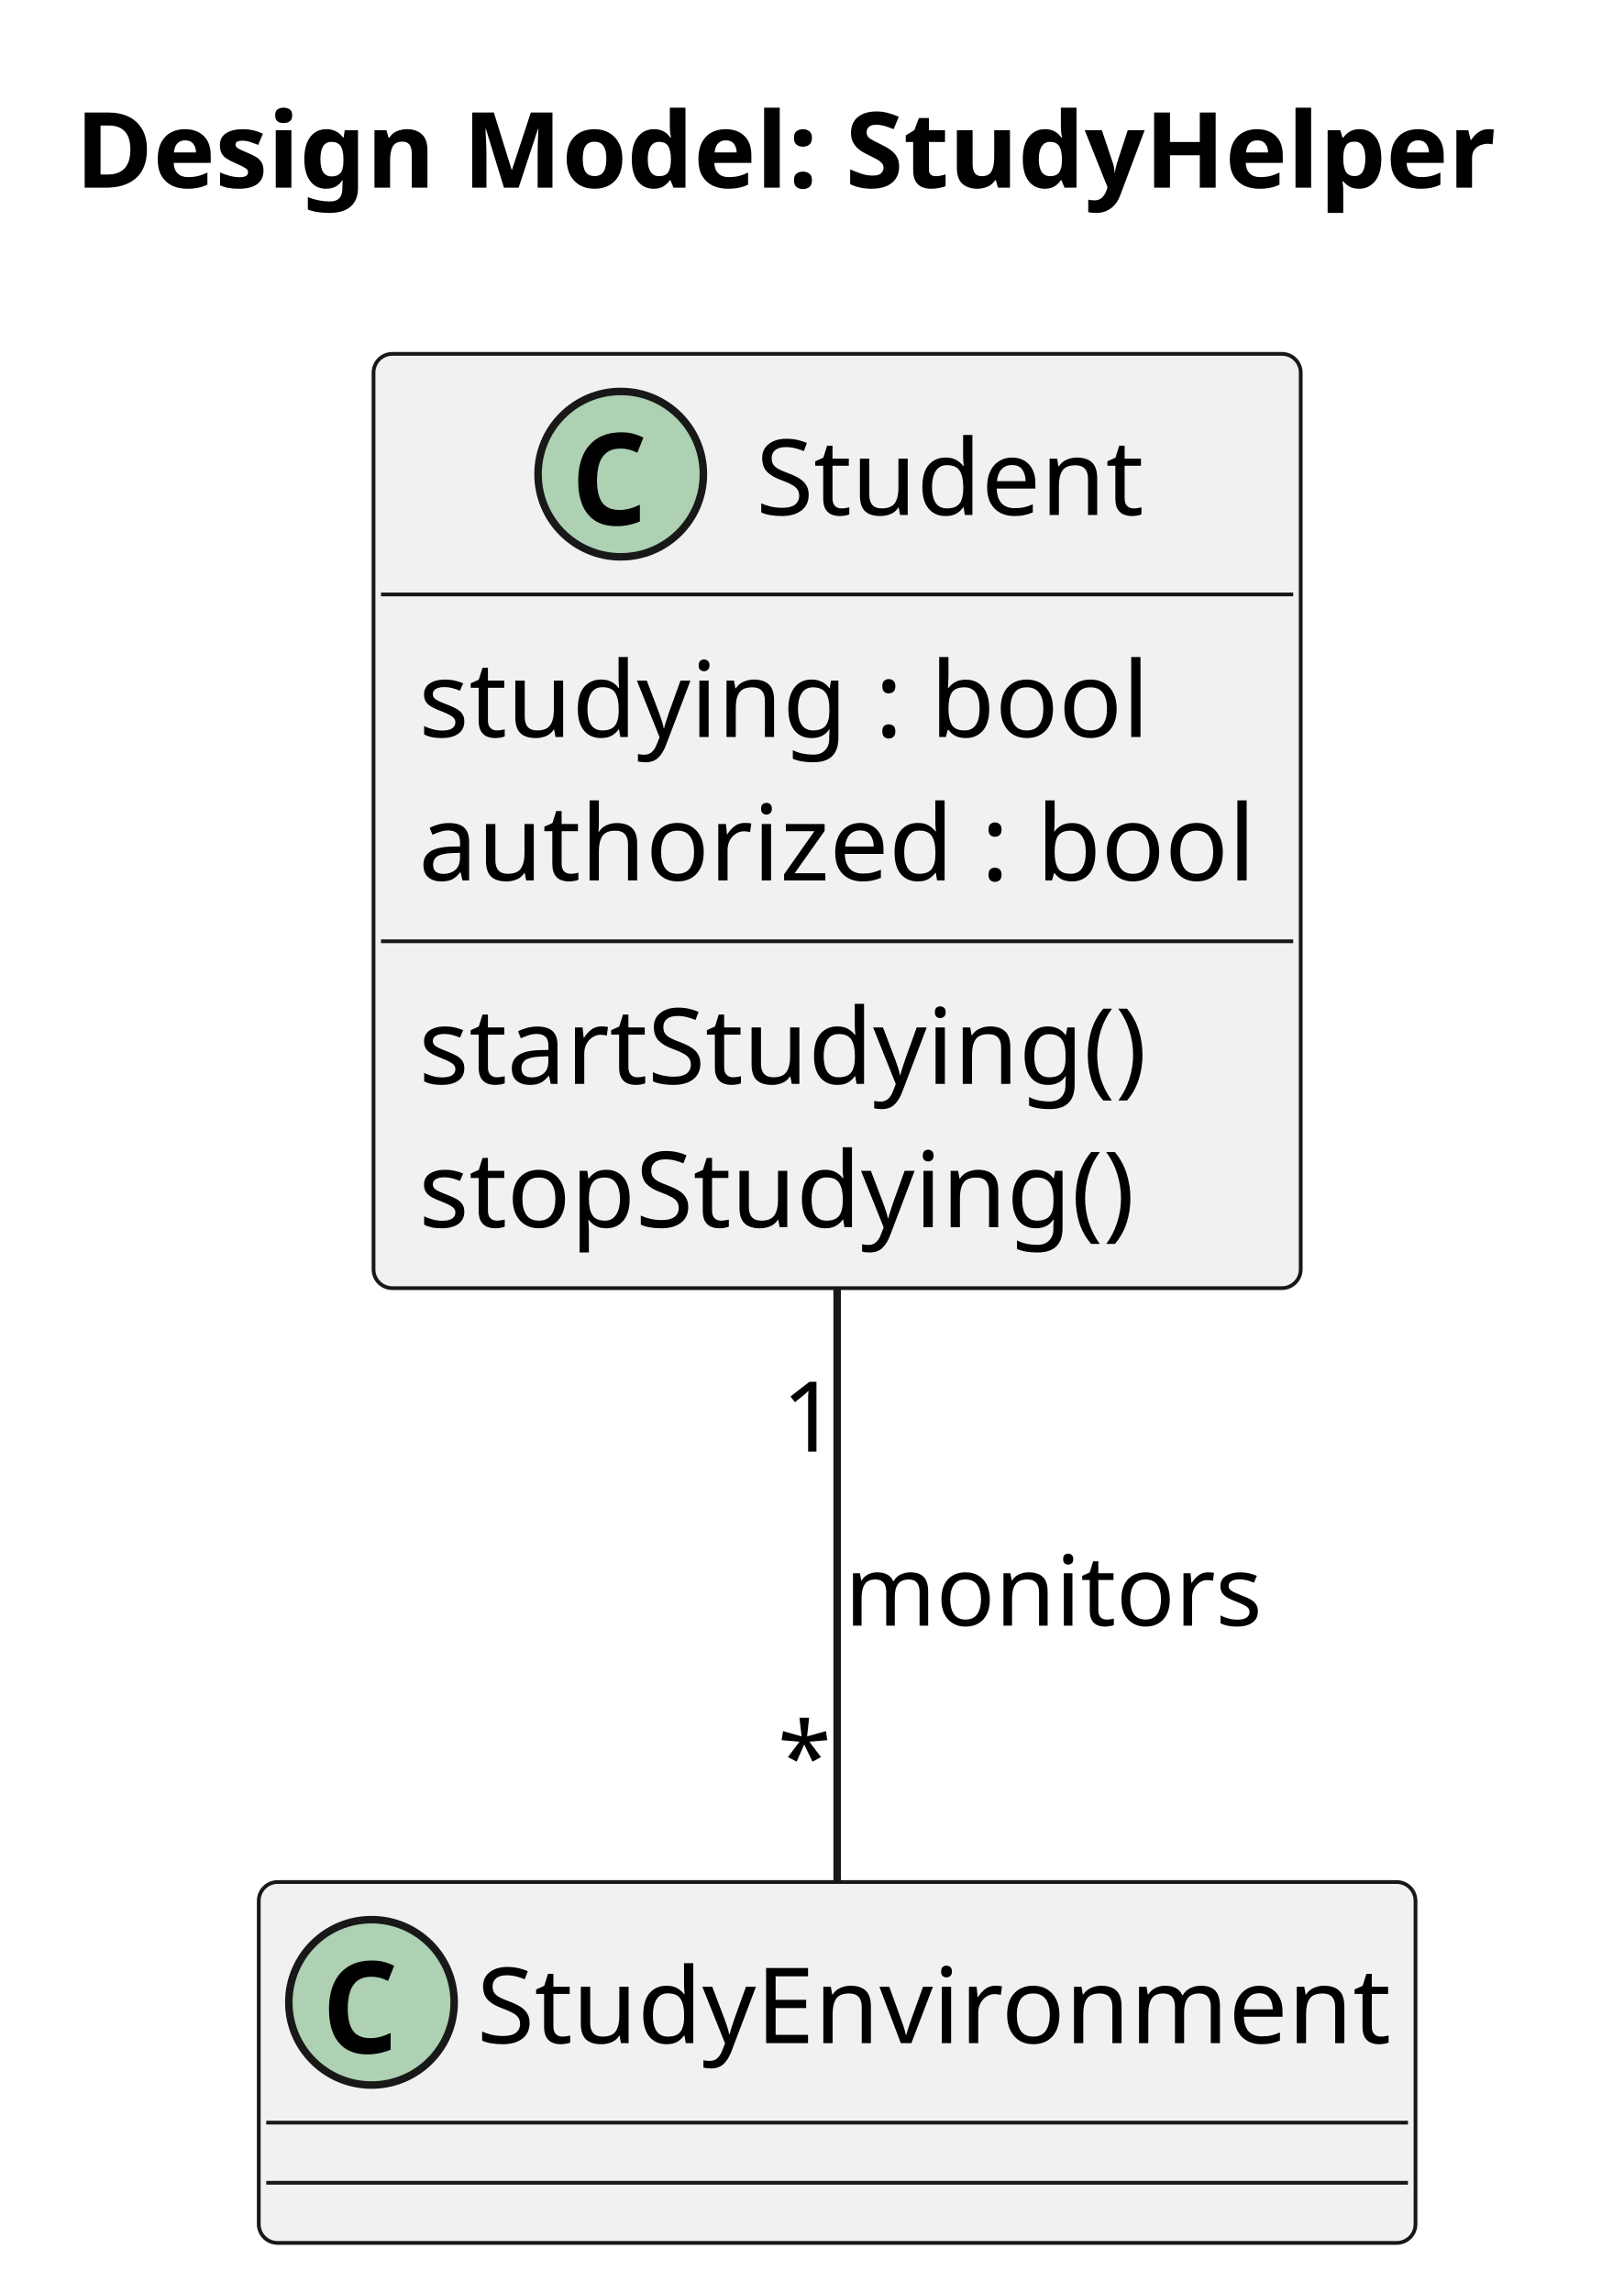
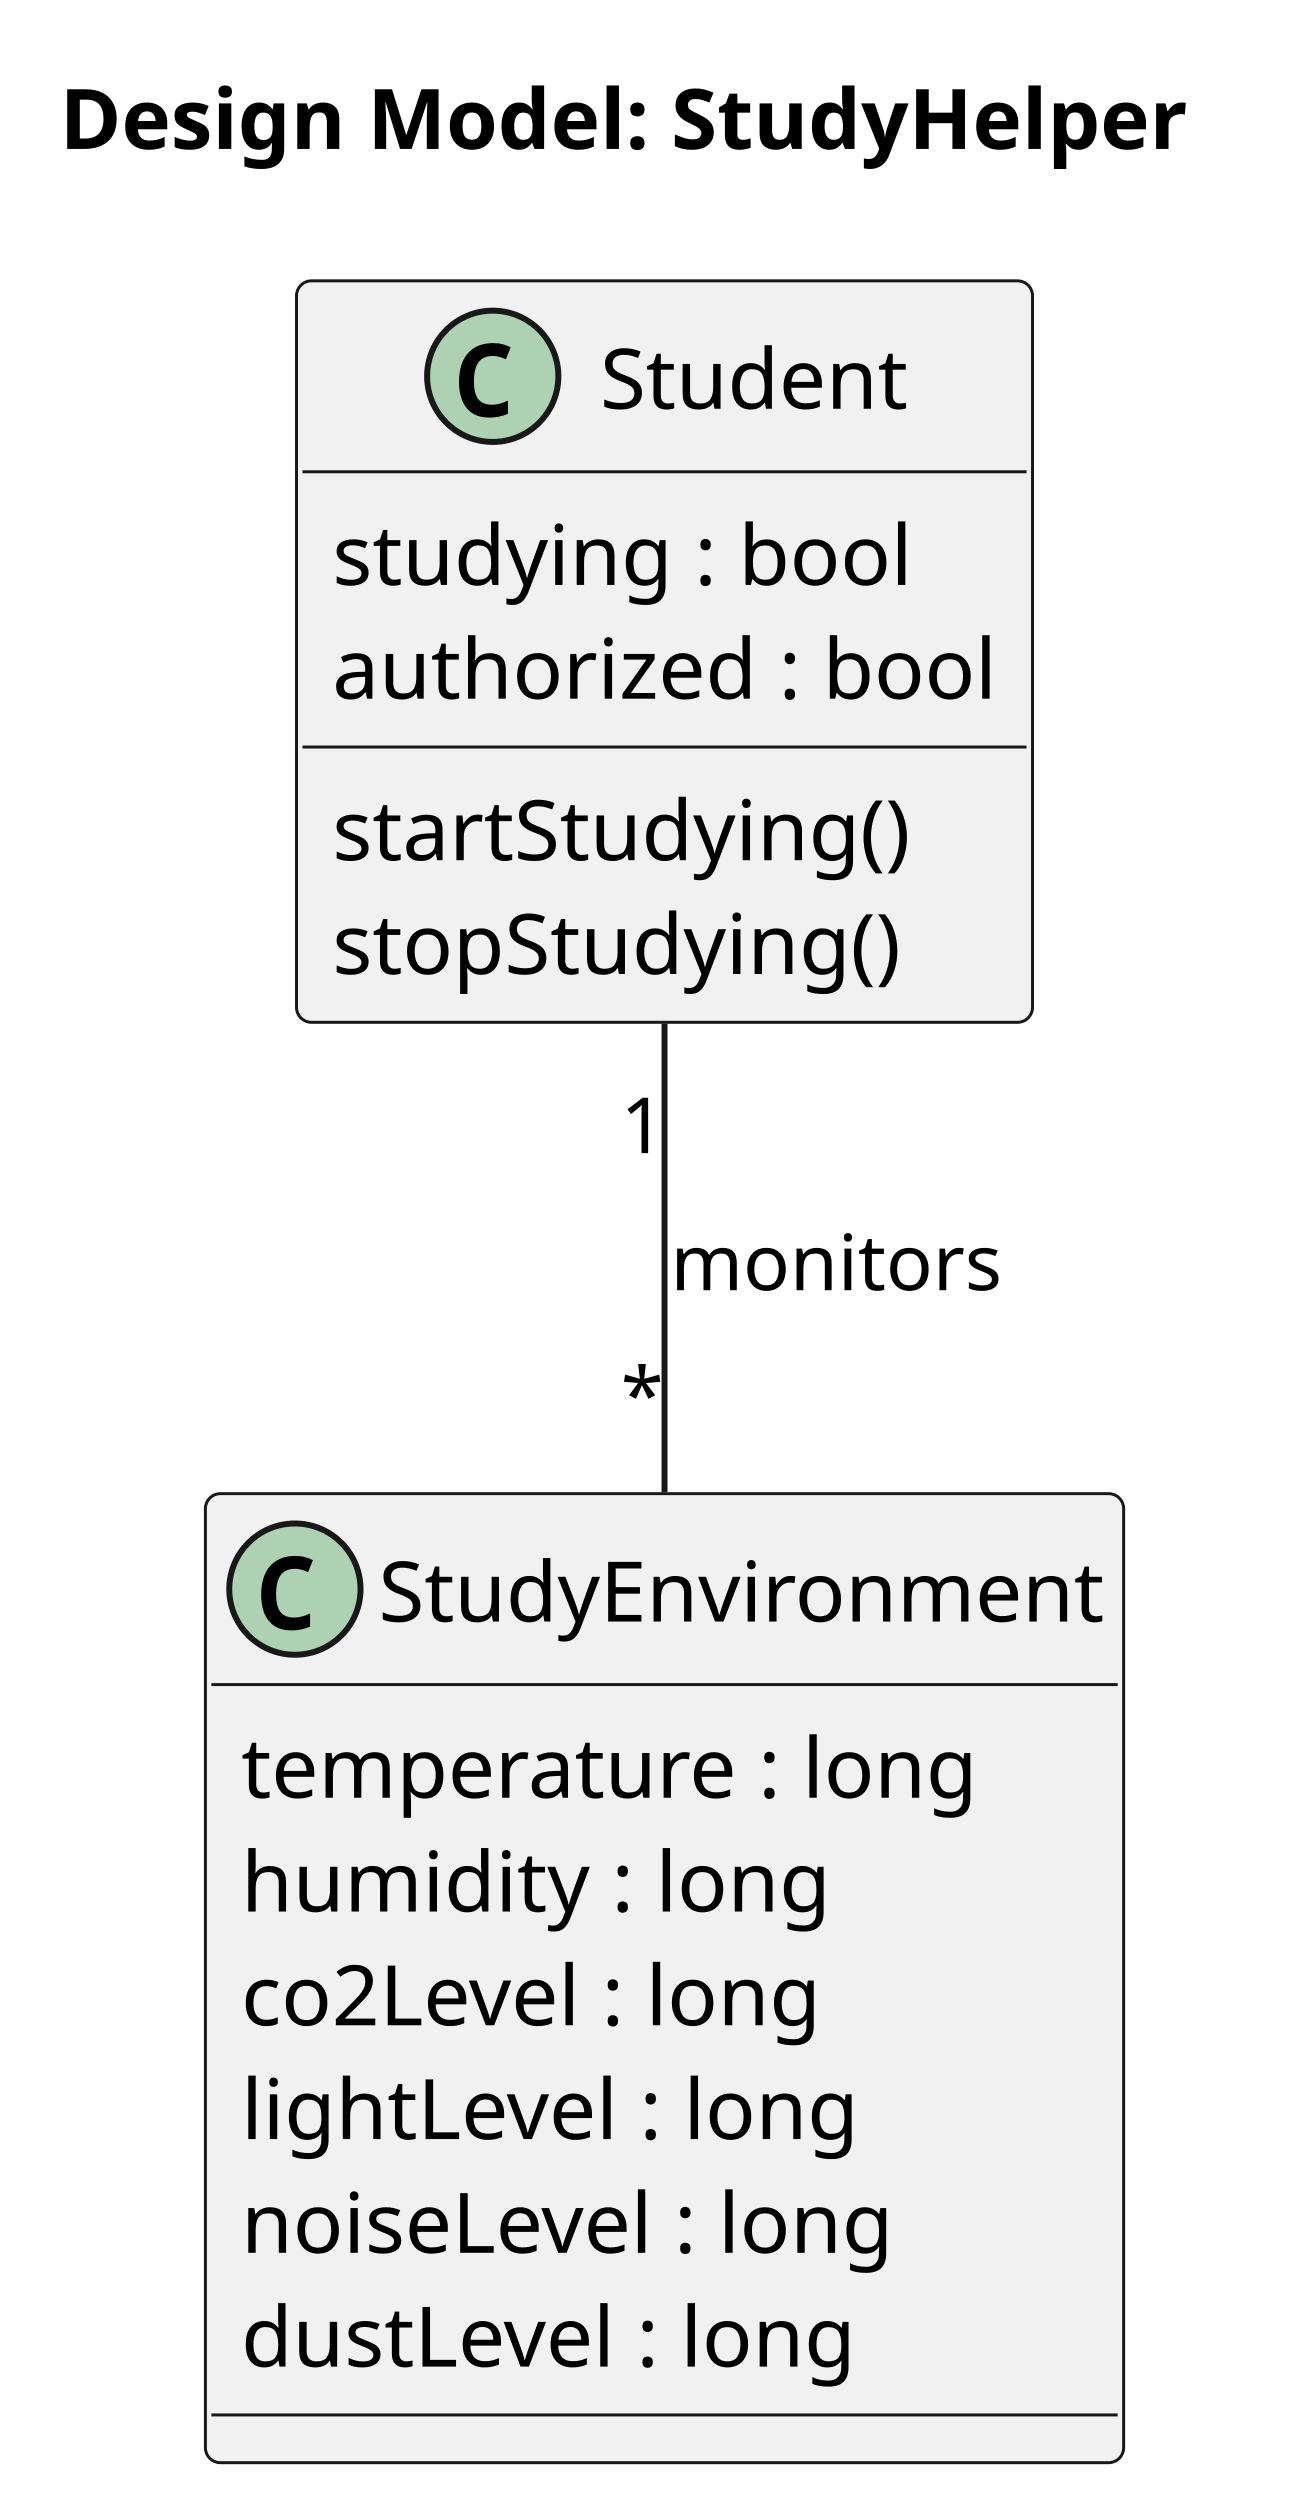
- <svg xmlns="http://www.w3.org/2000/svg" contentStyleType="text/css" data-diagram-type="CLASS" height="305px" preserveAspectRatio="none" style="width:216px;height:305px;background:#FFFFFF;" version="1.1" viewBox="0 0 216 305" width="216px" zoomAndPan="magnify">
+ <svg xmlns="http://www.w3.org/2000/svg" contentStyleType="text/css" data-diagram-type="CLASS" height="419px" preserveAspectRatio="none" style="width:216px;height:419px;background:#FFFFFF;" version="1.1" viewBox="0 0 216 419" width="216px" zoomAndPan="magnify">
  <defs />
  <g>
    <g class="title" data-source-line="2">
      <text fill="#000000" font-family="sans-serif" font-size="14" font-weight="bold" lengthAdjust="spacing" textLength="188.747" x="10" y="24.966">Design Model: StudyHelper</text>
    </g>
    <g class="entity" data-qualified-name="Student" data-source-line="3" id="ent0002">
      <rect fill="#F1F1F1" height="124.272" rx="2.5" ry="2.5" style="stroke:#181818;stroke-width:0.5;" width="123.356" x="49.695" y="47.068" />
      <ellipse cx="82.583" cy="63.068" fill="#ADD1B2" rx="11" ry="11" style="stroke:#181818;stroke-width:1;" />
      <path d="M82.052,69.99 Q80.302,69.99 79.161,69.255 Q78.036,68.505 77.474,67.162 Q76.927,65.802 76.927,64.005 Q76.927,61.974 77.583,60.521 Q78.239,59.068 79.521,58.287 Q80.802,57.505 82.677,57.505 Q83.567,57.505 84.239,57.693 Q84.911,57.865 85.599,58.209 L84.786,60.224 Q84.161,59.912 83.614,59.787 Q83.083,59.662 82.599,59.662 Q81.427,59.662 80.724,60.193 Q80.021,60.724 79.724,61.677 Q79.427,62.63 79.427,63.896 Q79.427,65.912 80.146,66.88 Q80.864,67.834 82.458,67.834 Q83.052,67.834 83.677,67.677 Q84.302,67.521 85.13,67.146 L85.13,69.365 Q84.396,69.677 83.599,69.834 Q82.817,69.99 82.052,69.99 Z " fill="#000000" />
      <text fill="#000000" font-family="sans-serif" font-size="14" lengthAdjust="spacing" textLength="51.604" x="100.558" y="68.5">Student</text>
      <line style="stroke:#181818;stroke-width:0.5;" x1="50.695" x2="172.05" y1="79.068" y2="79.068" />
      <text fill="#000000" font-family="sans-serif" font-size="14" lengthAdjust="spacing" textLength="97.23" x="55.695" y="98.034">studying : bool</text>
      <text fill="#000000" font-family="sans-serif" font-size="14" lengthAdjust="spacing" textLength="111.356" x="55.695" y="117.102">authorized : bool</text>
      <line style="stroke:#181818;stroke-width:0.5;" x1="50.695" x2="172.05" y1="125.204" y2="125.204" />
      <text fill="#000000" font-family="sans-serif" font-size="14" lengthAdjust="spacing" textLength="96.866" x="55.695" y="144.17">startStudying()</text>
      <text fill="#000000" font-family="sans-serif" font-size="14" lengthAdjust="spacing" textLength="95.256" x="55.695" y="163.238">stopStudying()</text>
    </g>
    <g class="entity" data-qualified-name="StudyEnvironment" data-source-line="9" id="ent0003">
-       <rect fill="#F1F1F1" height="48" rx="2.5" ry="2.5" style="stroke:#181818;stroke-width:0.5;" width="153.898" x="34.425" y="250.338" />
+       <rect fill="#F1F1F1" height="162.407" rx="2.5" ry="2.5" style="stroke:#181818;stroke-width:0.5;" width="153.898" x="34.425" y="250.338" />
      <ellipse cx="49.425" cy="266.338" fill="#ADD1B2" rx="11" ry="11" style="stroke:#181818;stroke-width:1;" />
      <path d="M48.894,273.26 Q47.144,273.26 46.003,272.525 Q44.878,271.775 44.316,270.432 Q43.769,269.072 43.769,267.275 Q43.769,265.244 44.425,263.791 Q45.081,262.338 46.362,261.557 Q47.644,260.775 49.519,260.775 Q50.409,260.775 51.081,260.963 Q51.753,261.135 52.441,261.478 L51.628,263.494 Q51.003,263.182 50.456,263.057 Q49.925,262.932 49.441,262.932 Q48.269,262.932 47.566,263.463 Q46.862,263.994 46.566,264.947 Q46.269,265.9 46.269,267.166 Q46.269,269.182 46.987,270.15 Q47.706,271.103 49.3,271.103 Q49.894,271.103 50.519,270.947 Q51.144,270.791 51.972,270.416 L51.972,272.635 Q51.237,272.947 50.441,273.103 Q49.659,273.26 48.894,273.26 Z " fill="#000000" />
      <text fill="#000000" font-family="sans-serif" font-size="14" lengthAdjust="spacing" textLength="121.897" x="63.425" y="271.77">StudyEnvironment</text>
      <line style="stroke:#181818;stroke-width:0.5;" x1="35.425" x2="187.322" y1="282.338" y2="282.338" />
-       <line style="stroke:#181818;stroke-width:0.5;" x1="35.425" x2="187.322" y1="290.338" y2="290.338" />
+       <text fill="#000000" font-family="sans-serif" font-size="14" lengthAdjust="spacing" textLength="123.942" x="40.425" y="301.304">temperature : long</text>
+       <text fill="#000000" font-family="sans-serif" font-size="14" lengthAdjust="spacing" textLength="98.798" x="40.425" y="320.372">humidity : long</text>
+       <text fill="#000000" font-family="sans-serif" font-size="14" lengthAdjust="spacing" textLength="97.426" x="40.425" y="339.44">co2Level : long</text>
+       <text fill="#000000" font-family="sans-serif" font-size="14" lengthAdjust="spacing" textLength="103.768" x="40.425" y="358.508">lightLevel : long</text>
+       <text fill="#000000" font-family="sans-serif" font-size="14" lengthAdjust="spacing" textLength="109.564" x="40.425" y="377.575">noiseLevel : long</text>
+       <text fill="#000000" font-family="sans-serif" font-size="14" lengthAdjust="spacing" textLength="103.25" x="40.425" y="396.643">dustLevel : long</text>
+       <line style="stroke:#181818;stroke-width:0.5;" x1="35.425" x2="187.322" y1="404.745" y2="404.745" />
    </g>
-     <g class="link" data-entity-1="ent0002" data-entity-2="ent0003" data-link-type="association" data-source-line="11" id="lnk4">
-       <path codeLine="11" d="M111.375,171.408 C111.375,198.898 111.375,229.678 111.375,250.148" fill="none" id="Student-StudyEnvironment" style="stroke:#181818;stroke-width:1;" />
+     <g class="link" data-entity-1="ent0002" data-entity-2="ent0003" data-link-type="association" data-source-line="17" id="lnk4">
+       <path codeLine="17" d="M111.375,171.578 C111.375,195.898 111.375,224.198 111.375,250.118" fill="none" id="Student-StudyEnvironment" style="stroke:#181818;stroke-width:1;" />
      <text fill="#000000" font-family="sans-serif" font-size="13" lengthAdjust="spacing" textLength="55.562" x="112.375" y="216.235">monitors</text>
-       <text fill="#000000" font-family="sans-serif" font-size="13" lengthAdjust="spacing" textLength="7.436" x="104.016" y="193.077">1</text>
-       <text fill="#000000" font-family="sans-serif" font-size="13" lengthAdjust="spacing" textLength="7.163" x="103.457" y="238.354">*</text>
+       <text fill="#000000" font-family="sans-serif" font-size="13" lengthAdjust="spacing" textLength="7.436" x="104.016" y="193.265">1</text>
+       <text fill="#000000" font-family="sans-serif" font-size="13" lengthAdjust="spacing" textLength="7.163" x="104.049" y="238.478">*</text>
    </g>
  </g>
</svg>
